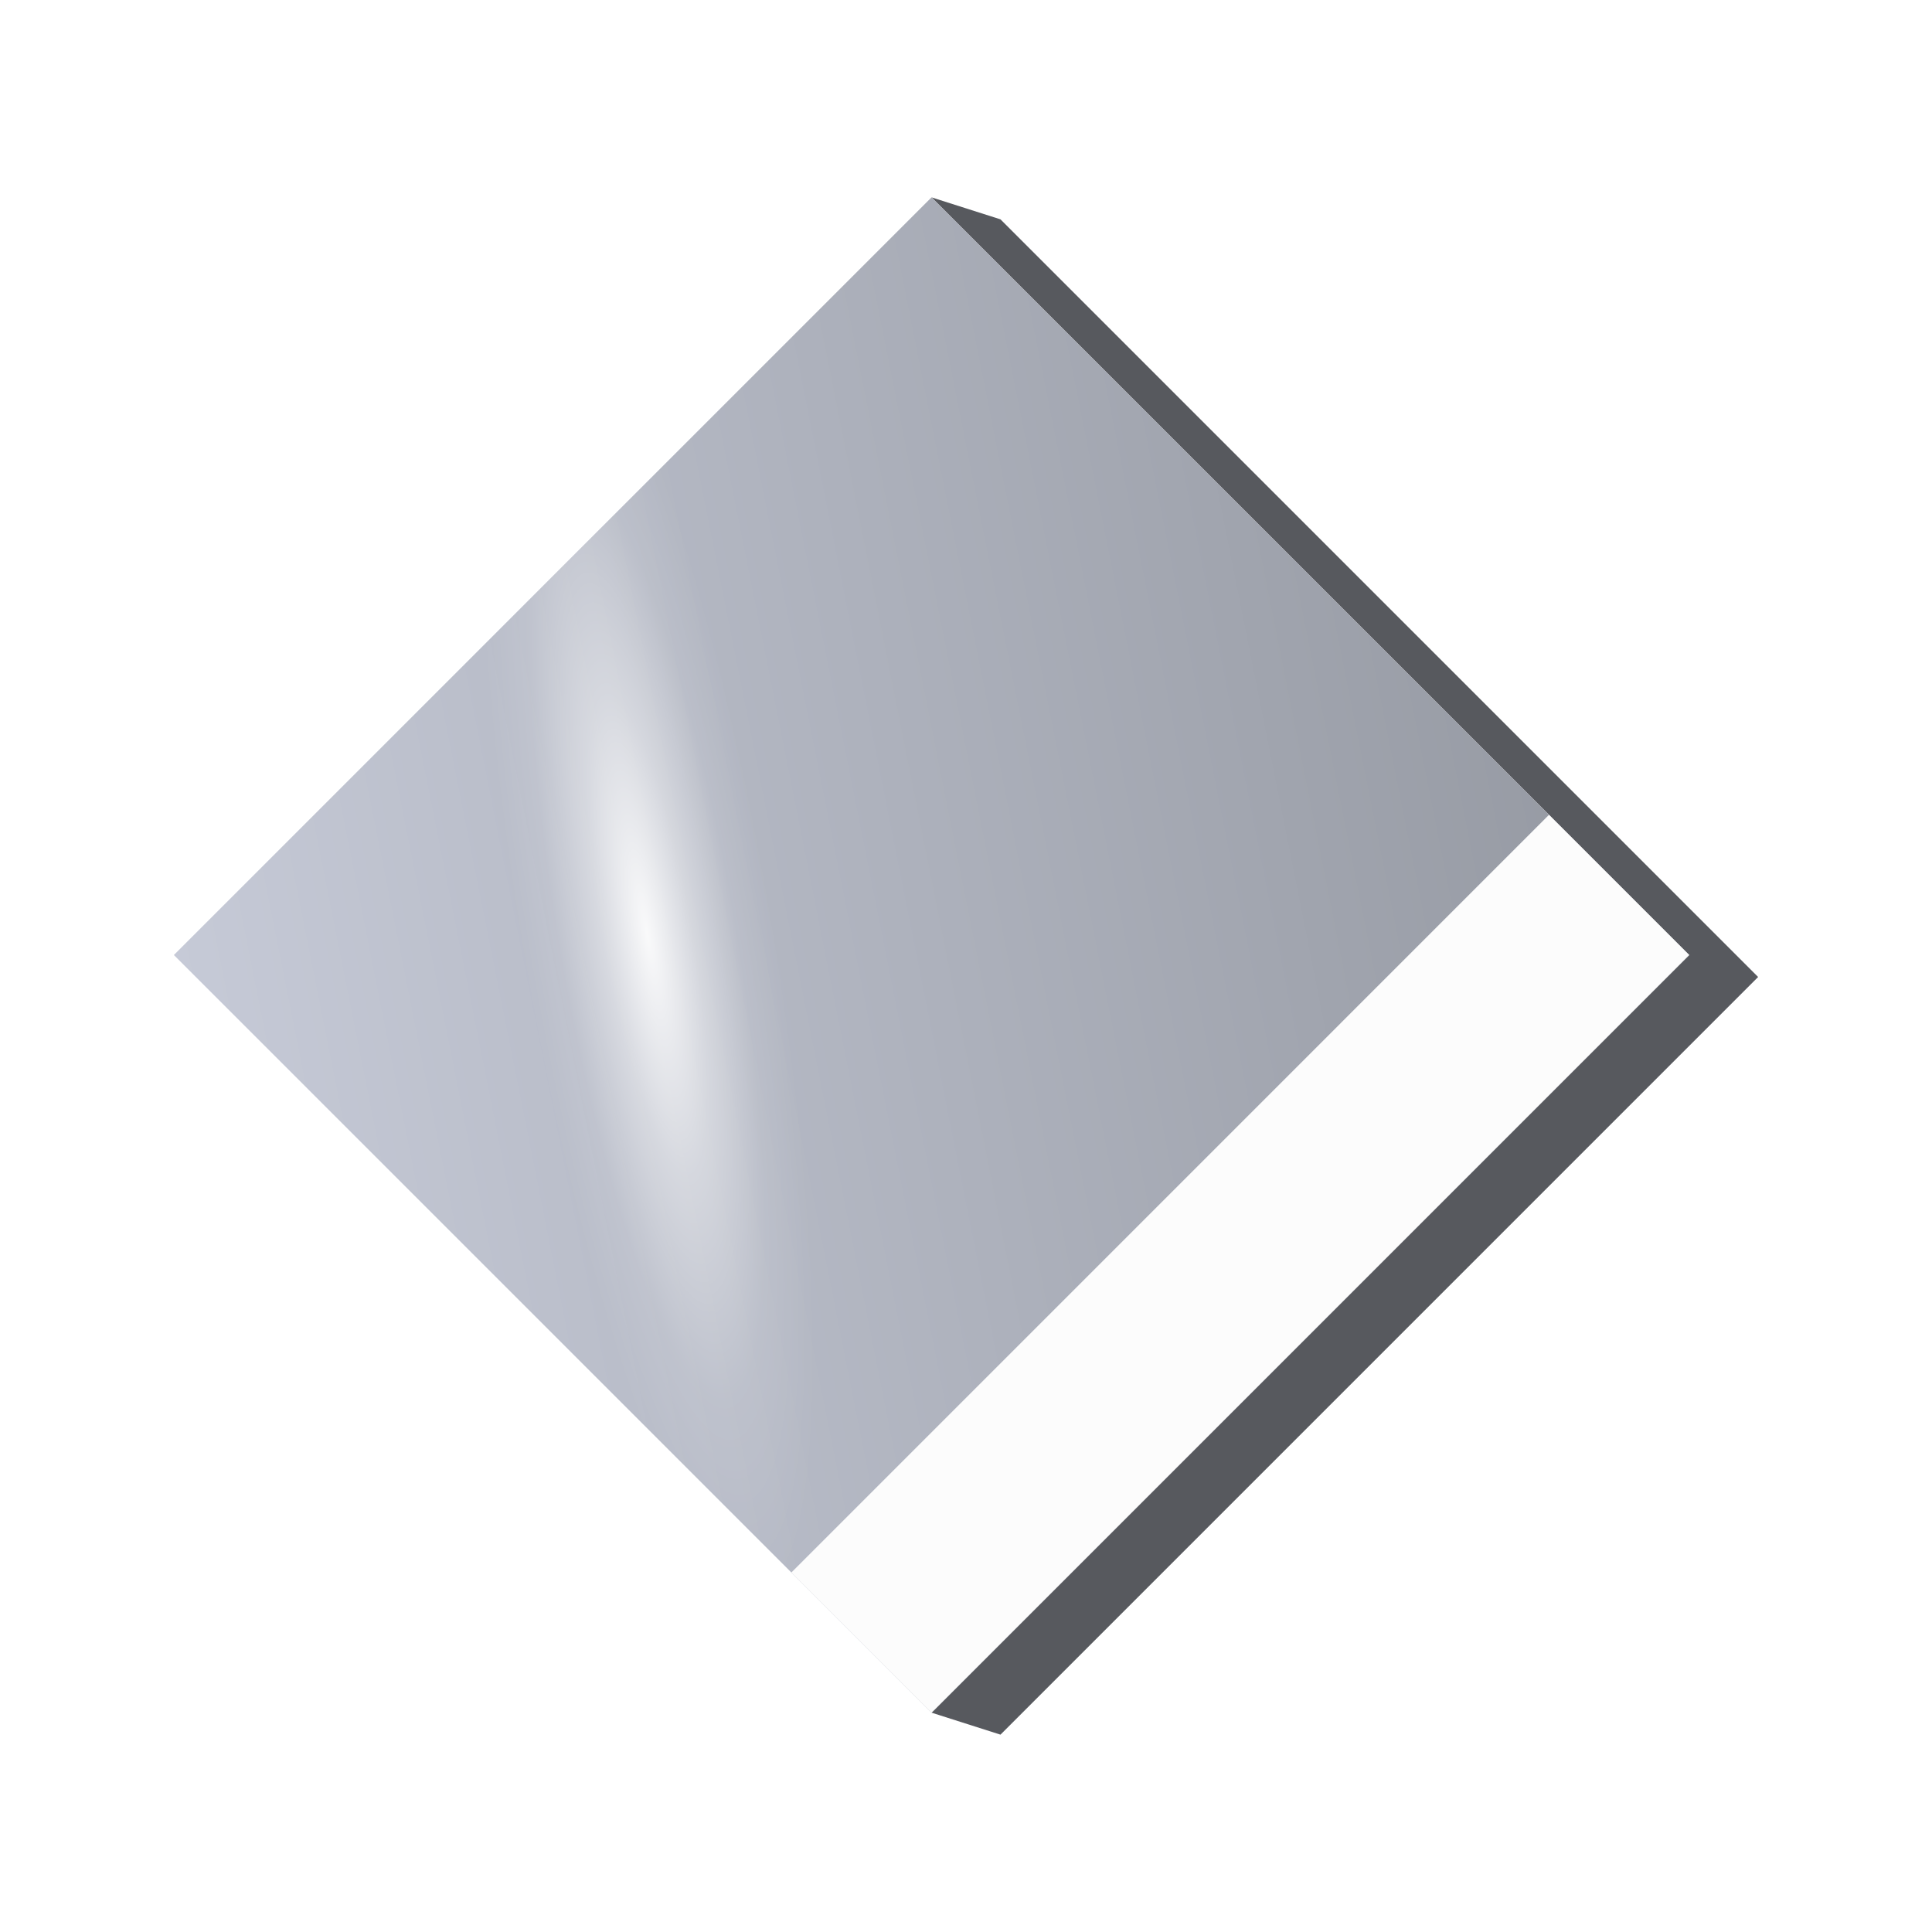
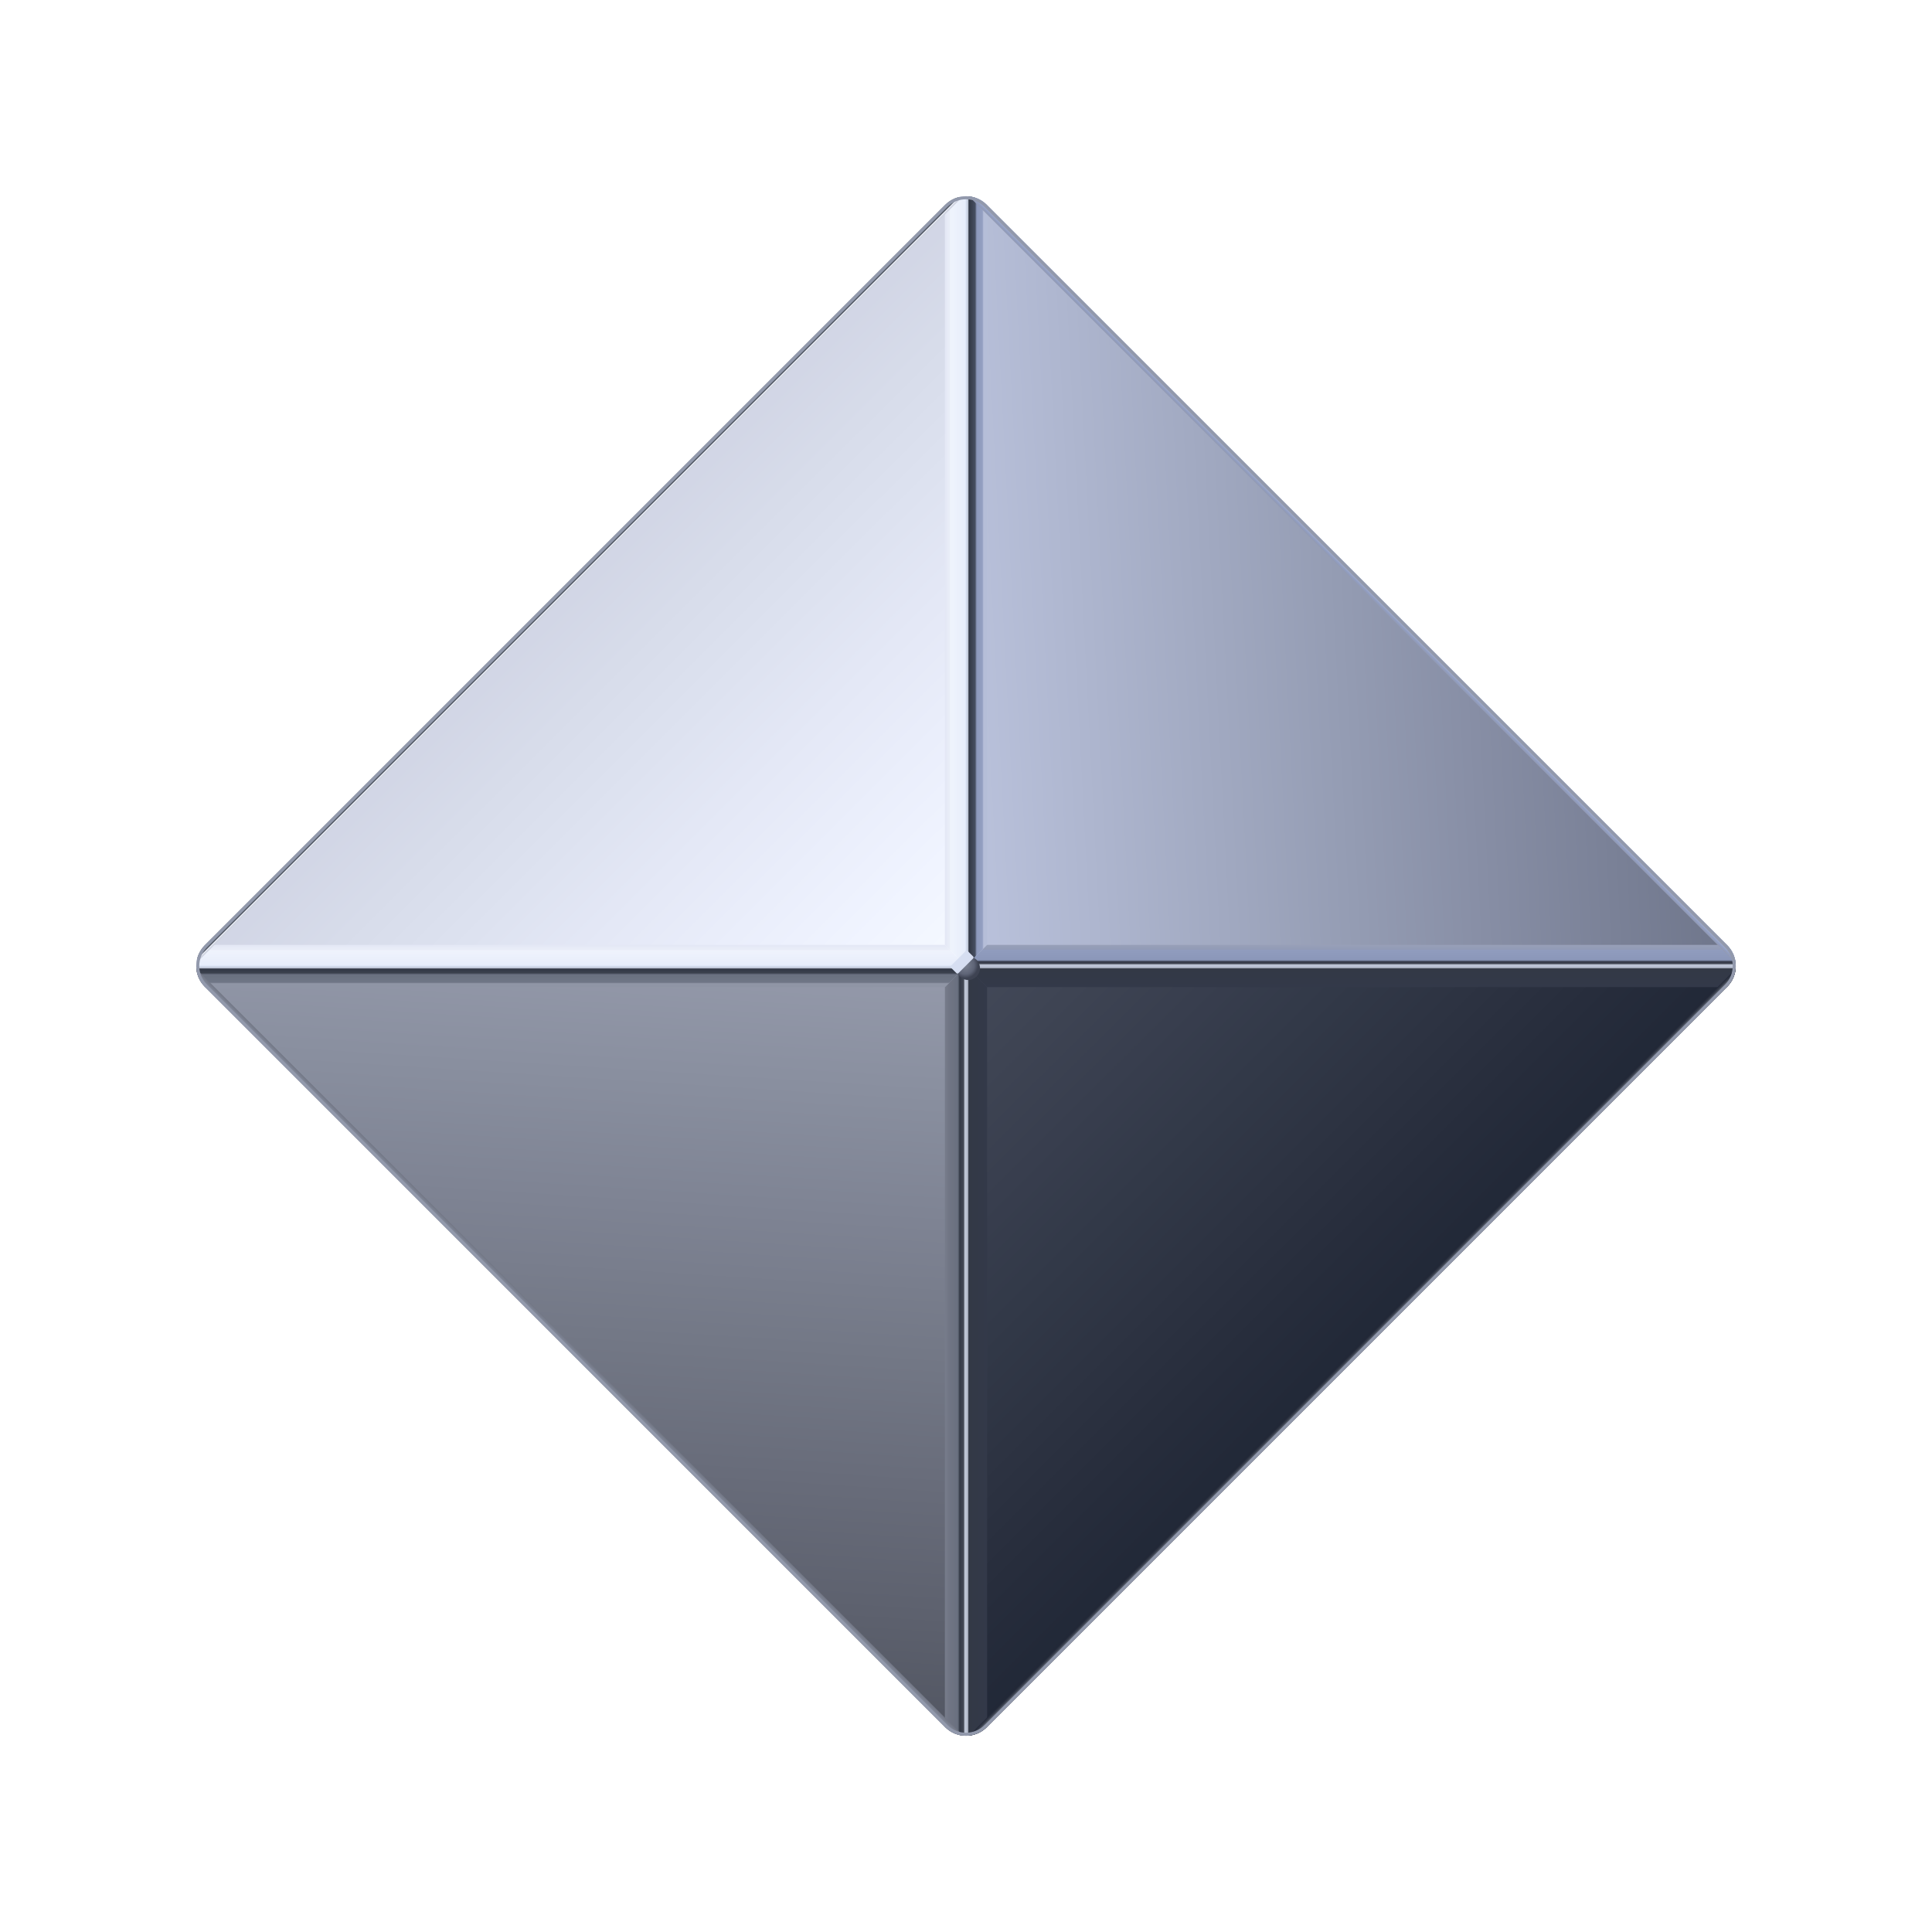
<svg xmlns="http://www.w3.org/2000/svg" viewBox="0 0 512 512">
  <defs>
-     <linearGradient id="plata" gradientUnits="userSpaceOnUse" x1="53.73" y1="291.66" x2="440.00" y2="214.52">
-       <stop offset="0" stop-color="#C6CAD7" />
-       <stop offset="1" stop-color="#9498A1" />
+     <linearGradient id="cTL" gradientUnits="userSpaceOnUse" x1="1153.3" y1="1152.5" x2="2047.5" y2="2047.5">
+       <stop offset="0.000" stop-color="#D1D5E5" />
+       <stop offset="0.167" stop-color="#D7DCEA" />
+       <stop offset="0.333" stop-color="#DDE2F0" />
+       <stop offset="0.500" stop-color="#E4E8F6" />
+       <stop offset="0.667" stop-color="#EAEEFB" />
+       <stop offset="0.833" stop-color="#F0F4FF" />
+       <stop offset="1.000" stop-color="#F6FAFF" />
    </linearGradient>
-     <radialGradient id="brillo" gradientUnits="userSpaceOnUse" cx="0" cy="0" r="1" gradientTransform="translate(171.57 248.07) rotate(-9.60) scale(33.51 179.17)">
-       <stop offset="0" stop-color="#fff" stop-opacity="0.92" />
-       <stop offset=".36" stop-color="#fff" stop-opacity="0.43" />
-       <stop offset=".70" stop-color="#fff" stop-opacity="0.10" />
-       <stop offset="1" stop-color="#fff" stop-opacity="0" />
+     <linearGradient id="cTR" gradientUnits="userSpaceOnUse" x1="3831" y1="1955.1" x2="2047.5" y2="2047.5">
+       <stop offset="0.000" stop-color="#6D7489" />
+       <stop offset="0.167" stop-color="#7A8197" />
+       <stop offset="0.333" stop-color="#878EA5" />
+       <stop offset="0.500" stop-color="#949CB3" />
+       <stop offset="0.667" stop-color="#A1A9C1" />
+       <stop offset="0.833" stop-color="#AEB6CF" />
+       <stop offset="1.000" stop-color="#BBC3DD" />
+     </linearGradient>
+     <linearGradient id="cBR" gradientUnits="userSpaceOnUse" x1="2941.7" y1="2941.9" x2="2047.5" y2="2047.5">
+       <stop offset="0.000" stop-color="#212837" />
+       <stop offset="0.167" stop-color="#272D3C" />
+       <stop offset="0.333" stop-color="#2D3342" />
+       <stop offset="0.500" stop-color="#323948" />
+       <stop offset="0.667" stop-color="#383E4E" />
+       <stop offset="0.833" stop-color="#3E4453" />
+       <stop offset="1.000" stop-color="#434959" />
+     </linearGradient>
+     <linearGradient id="cBL" gradientUnits="userSpaceOnUse" x1="1933.5" y1="3828.5" x2="2047.5" y2="2047.5">
+       <stop offset="0.000" stop-color="#515561" />
+       <stop offset="0.167" stop-color="#5D616E" />
+       <stop offset="0.333" stop-color="#686C7A" />
+       <stop offset="0.500" stop-color="#737886" />
+       <stop offset="0.667" stop-color="#7E8393" />
+       <stop offset="0.833" stop-color="#898F9F" />
+       <stop offset="1.000" stop-color="#959AAB" />
+     </linearGradient>
+     <linearGradient id="aN" gradientUnits="userSpaceOnUse" x1="1999.2" y1="2047.5" x2="2095.8" y2="2047.5">
+       <stop offset="0.000" stop-color="#E3E7F5" />
+       <stop offset="0.115" stop-color="#E9EEF8" />
+       <stop offset="0.135" stop-color="#EFF4FC" />
+       <stop offset="0.479" stop-color="#E7EDFB" />
+       <stop offset="0.490" stop-color="#E1E9F9" />
+       <stop offset="0.552" stop-color="#BBC3D3" />
+       <stop offset="0.562" stop-color="#545A67" />
+       <stop offset="0.573" stop-color="#333946" />
+       <stop offset="0.719" stop-color="#474F61" />
+       <stop offset="0.729" stop-color="#5F6880" />
+       <stop offset="0.740" stop-color="#747E9B" />
+       <stop offset="0.750" stop-color="#848FB0" />
+       <stop offset="0.760" stop-color="#8D99BC" />
+       <stop offset="0.885" stop-color="#939FC1" />
+       <stop offset="0.896" stop-color="#9CA7C8" />
+       <stop offset="0.906" stop-color="#A8B2CF" />
+       <stop offset="0.917" stop-color="#B6BED8" />
+       <stop offset="1.000" stop-color="#B5BED8" />
+     </linearGradient>
+     <clipPath id="kN">
+       <path d="M2047.5,2047.5 L-481.6,-481.6 L4576.6,-481.6Z" />
+     </clipPath>
+     <linearGradient id="aE" gradientUnits="userSpaceOnUse" x1="2047.5" y1="1999.2" x2="2047.5" y2="2095.8">
+       <stop offset="0.000" stop-color="#98A0B8" />
+       <stop offset="0.104" stop-color="#929BB6" />
+       <stop offset="0.125" stop-color="#909CBE" />
+       <stop offset="0.354" stop-color="#8B97B9" />
+       <stop offset="0.365" stop-color="#7E89A8" />
+       <stop offset="0.375" stop-color="#6A748E" />
+       <stop offset="0.385" stop-color="#51596E" />
+       <stop offset="0.396" stop-color="#3A404F" />
+       <stop offset="0.406" stop-color="#333846" />
+       <stop offset="0.448" stop-color="#454A58" />
+       <stop offset="0.458" stop-color="#878D9B" />
+       <stop offset="0.469" stop-color="#B5BCCC" />
+       <stop offset="0.479" stop-color="#BFC7D8" />
+       <stop offset="0.521" stop-color="#BAC2D3" />
+       <stop offset="0.542" stop-color="#ACB3C3" />
+       <stop offset="0.552" stop-color="#7F8492" />
+       <stop offset="0.562" stop-color="#424855" />
+       <stop offset="0.573" stop-color="#333946" />
+       <stop offset="1.000" stop-color="#333949" />
+     </linearGradient>
+     <clipPath id="kE">
+       <path d="M2047.5,2047.5 L4576.6,-481.6 L4576.6,4576.6Z" />
+     </clipPath>
+     <linearGradient id="aS" gradientUnits="userSpaceOnUse" x1="1999.2" y1="2047.5" x2="2095.8" y2="2047.5">
+       <stop offset="0.000" stop-color="#777C8B" />
+       <stop offset="0.104" stop-color="#707584" />
+       <stop offset="0.302" stop-color="#6A7080" />
+       <stop offset="0.312" stop-color="#626978" />
+       <stop offset="0.323" stop-color="#585E6C" />
+       <stop offset="0.333" stop-color="#494F5D" />
+       <stop offset="0.344" stop-color="#3B414E" />
+       <stop offset="0.354" stop-color="#333947" />
+       <stop offset="0.448" stop-color="#454A57" />
+       <stop offset="0.458" stop-color="#878D9B" />
+       <stop offset="0.469" stop-color="#B5BCCD" />
+       <stop offset="0.479" stop-color="#BFC7D8" />
+       <stop offset="0.521" stop-color="#BAC2D2" />
+       <stop offset="0.542" stop-color="#ACB3C3" />
+       <stop offset="0.552" stop-color="#7F8593" />
+       <stop offset="0.562" stop-color="#424855" />
+       <stop offset="0.573" stop-color="#333946" />
+       <stop offset="1.000" stop-color="#333949" />
+     </linearGradient>
+     <clipPath id="kS">
+       <path d="M2047.5,2047.5 L4576.6,4576.6 L-481.6,4576.6Z" />
+     </clipPath>
+     <linearGradient id="aW" gradientUnits="userSpaceOnUse" x1="2047.5" y1="1999.2" x2="2047.5" y2="2095.8">
+       <stop offset="0.000" stop-color="#E3E7F5" />
+       <stop offset="0.115" stop-color="#E9EDF8" />
+       <stop offset="0.135" stop-color="#EFF3FC" />
+       <stop offset="0.479" stop-color="#E7EDFB" />
+       <stop offset="0.490" stop-color="#E1E9F9" />
+       <stop offset="0.552" stop-color="#BBC2D3" />
+       <stop offset="0.562" stop-color="#555A67" />
+       <stop offset="0.573" stop-color="#333946" />
+       <stop offset="0.667" stop-color="#3B414E" />
+       <stop offset="0.677" stop-color="#494F5D" />
+       <stop offset="0.688" stop-color="#575D6C" />
+       <stop offset="0.698" stop-color="#636979" />
+       <stop offset="0.708" stop-color="#6A7180" />
+       <stop offset="0.885" stop-color="#6F7686" />
+       <stop offset="0.896" stop-color="#787E8E" />
+       <stop offset="0.906" stop-color="#838A99" />
+       <stop offset="0.917" stop-color="#9096A6" />
+       <stop offset="1.000" stop-color="#8F95A5" />
+     </linearGradient>
+     <clipPath id="kW">
+       <path d="M2047.5,2047.5 L-481.6,4576.6 L-481.6,-481.6Z" />
+     </clipPath>
+     <linearGradient id="eTL" gradientUnits="userSpaceOnUse" x1="1164" y1="1164" x2="1158.3" y2="1158.3">
+       <stop offset="0.000" stop-color="#CBCFDD" />
+       <stop offset="0.375" stop-color="#D5D9E5" />
+       <stop offset="0.500" stop-color="#F0F4FC" />
+       <stop offset="0.875" stop-color="#343A47" />
+       <stop offset="1.000" stop-color="#5A5F6E" />
+     </linearGradient>
+     <clipPath id="qTL">
+       <path d="M2047.5,2047.5 L-952.5,2047.5 L-952.5,-952.5 L2047.5,-952.5Z" />
+     </clipPath>
+     <linearGradient id="eTR" gradientUnits="userSpaceOnUse" x1="2931" y1="1164" x2="2936.7" y2="1158.3">
+       <stop offset="0.000" stop-color="#929AB2" />
+       <stop offset="0.500" stop-color="#919DC0" />
+       <stop offset="1.000" stop-color="#9DA9CB" />
+     </linearGradient>
+     <clipPath id="qTR">
+       <path d="M2047.5,2047.5 L5047.5,2047.5 L5047.5,-952.5 L2047.5,-952.5Z" />
+     </clipPath>
+     <linearGradient id="eBR" gradientUnits="userSpaceOnUse" x1="2931" y1="2931" x2="2936.7" y2="2936.7">
+       <stop offset="0.000" stop-color="#222837" />
+       <stop offset="0.500" stop-color="#333946" />
+       <stop offset="1.000" stop-color="#5A606E" />
+     </linearGradient>
+     <clipPath id="qBR">
+       <path d="M2047.5,2047.5 L5047.5,2047.5 L5047.5,5047.5 L2047.5,5047.5Z" />
+     </clipPath>
+     <linearGradient id="eBL" gradientUnits="userSpaceOnUse" x1="1164" y1="2931" x2="1158.3" y2="2936.7">
+       <stop offset="0.000" stop-color="#727684" />
+       <stop offset="1.000" stop-color="#808798" />
+     </linearGradient>
+     <clipPath id="qBL">
+       <path d="M2047.5,2047.5 L-952.5,2047.5 L-952.5,5047.5 L2047.5,5047.5Z" />
+     </clipPath>
+     <radialGradient id="nudo" gradientUnits="userSpaceOnUse" cx="2045.5" cy="2045.5" r="30">
+       <stop offset="0" stop-color="#7C8292" />
+       <stop offset=".7" stop-color="#5E6476" />
+       <stop offset="1" stop-color="#3E4352" />
    </radialGradient>
+     <clipPath id="sil">
+       <path d="M2095,306.7 L3788.3,2000 A67.2,67.2 0 0 1 3788.3,2095 L2095,3788.3 A67.2,67.2 0 0 1 2000,3788.3 L306.7,2095 A67.2,67.2 0 0 1 306.7,2000 L2000,306.7 A67.2,67.2 0 0 1 2095,306.7Z" />
+     </clipPath>
  </defs>
-   <path fill="#57595E" d="M246.86 52.30 L265.14 58.13 L465.92 258.91 L265.14 459.70 L246.86 453.87 L447.65 253.09 Z" />
-   <path fill="url(#plata)" d="M46.08 253.09 L246.86 52.30 L447.65 253.09 L246.86 453.87 Z" />
-   <path fill="url(#brillo)" d="M46.08 253.09 L246.86 52.30 L447.65 253.09 L246.86 453.87 Z" />
-   <path fill="#FCFCFC" d="M209.72 416.73 L410.50 215.94 L447.65 253.09 L246.86 453.87 Z" />
+   <g transform="translate(18.744 18.744) scale(0.115876)">
+     <g clip-path="url(#sil)">
+       <path fill="url(#cTL)" d="M2047.5,2047.5 L259.2,2047.5 L2047.5,259.2Z" />
+       <path fill="url(#cTR)" d="M2047.5,2047.5 L2047.5,259.2 L3835.8,2047.5Z" />
+       <path fill="url(#cBR)" d="M2047.5,2047.5 L3835.8,2047.5 L2047.5,3835.8Z" />
+       <path fill="url(#cBL)" d="M2047.5,2047.5 L2047.5,3835.8 L259.2,2047.5Z" />
+       <path fill="url(#aN)" clip-path="url(#kN)" d="M1999.2,2047.5 L2095.8,2047.5 L2095.8,219.2 L1999.2,219.2Z" />
+       <path fill="url(#aE)" clip-path="url(#kE)" d="M2047.5,1999.2 L2047.5,2095.8 L3875.8,2095.8 L3875.8,1999.2Z" />
+       <path fill="url(#aS)" clip-path="url(#kS)" d="M1999.2,2047.5 L2095.8,2047.5 L2095.8,3875.8 L1999.2,3875.8Z" />
+       <path fill="url(#aW)" clip-path="url(#kW)" d="M2047.5,1999.2 L2047.5,2095.8 L219.2,2095.8 L219.2,1999.2Z" />
+       <path fill="url(#eTL)" clip-path="url(#qTL)" d="M269.8,2058.1 L2058.1,269.8 L2026.3,238 L238,2026.3Z" />
+       <path fill="url(#eTR)" clip-path="url(#qTR)" d="M2036.9,269.8 L3825.2,2058.1 L3857,2026.3 L2068.7,238Z" />
+       <path fill="url(#eBR)" clip-path="url(#qBR)" d="M3825.2,2036.9 L2036.9,3825.2 L2068.7,3857 L3857,2068.7Z" />
+       <path fill="url(#eBL)" clip-path="url(#qBL)" d="M2058.1,3825.2 L269.8,2036.9 L238,2068.7 L2026.3,3857Z" />
+       <circle cx="2052.5" cy="2052.5" r="27" fill="url(#nudo)" />
+       <rect x="2011.5" y="2026.5" width="54" height="24" rx="3" fill="#D6DEF1" transform="rotate(-45 2038.5 2038.5)" />
+       <path d="M2095,306.7 L3788.3,2000 A67.2,67.2 0 0 1 3788.3,2095 L2095,3788.3 A67.2,67.2 0 0 1 2000,3788.3 L306.7,2095 A67.2,67.2 0 0 1 306.7,2000 L2000,306.7 A67.2,67.2 0 0 1 2095,306.7Z" fill="none" stroke="#9299AC" stroke-width="13.9" />
+     </g>
+   </g>
</svg>
